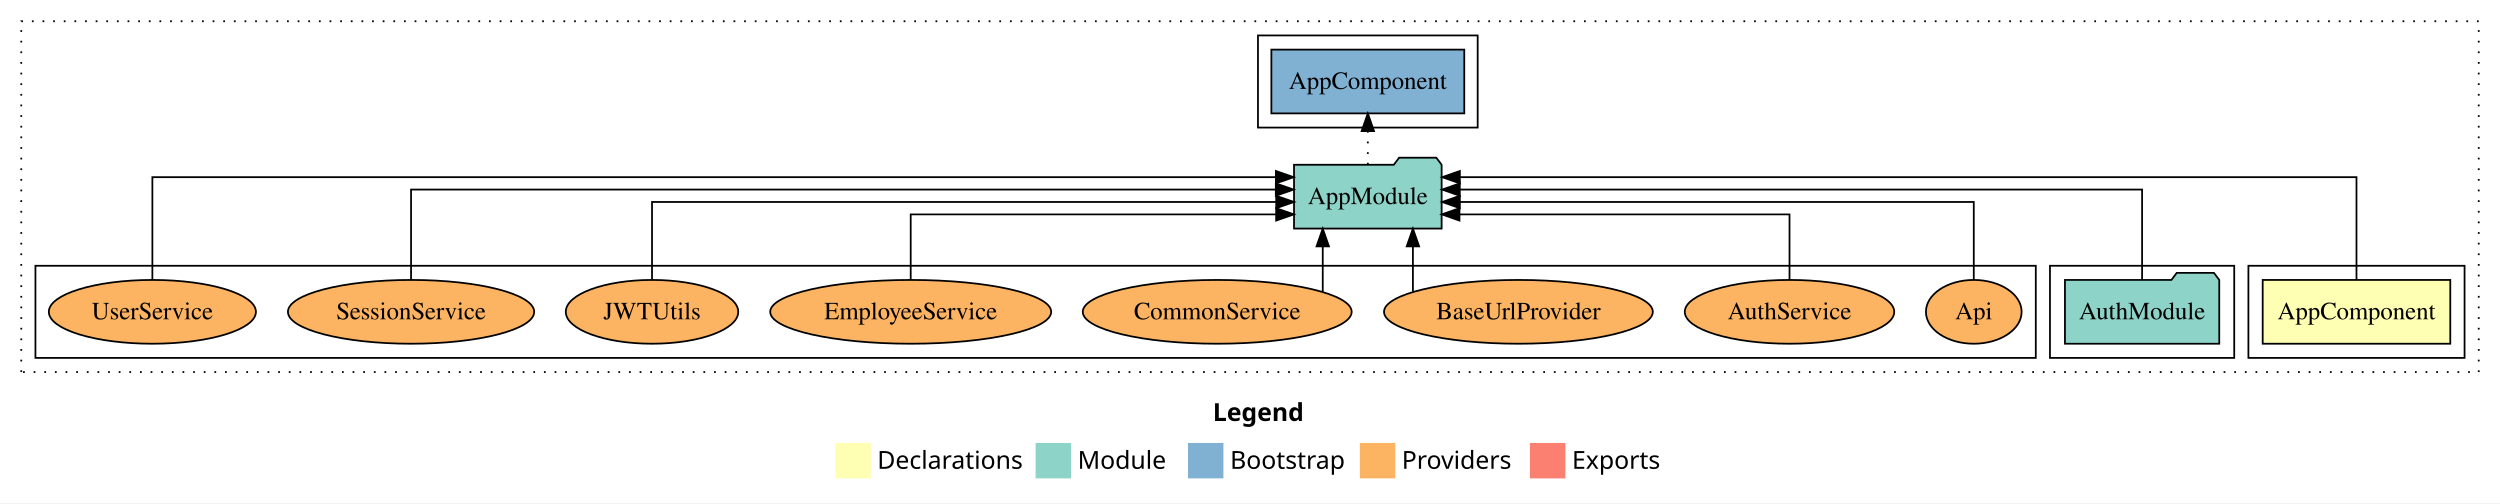
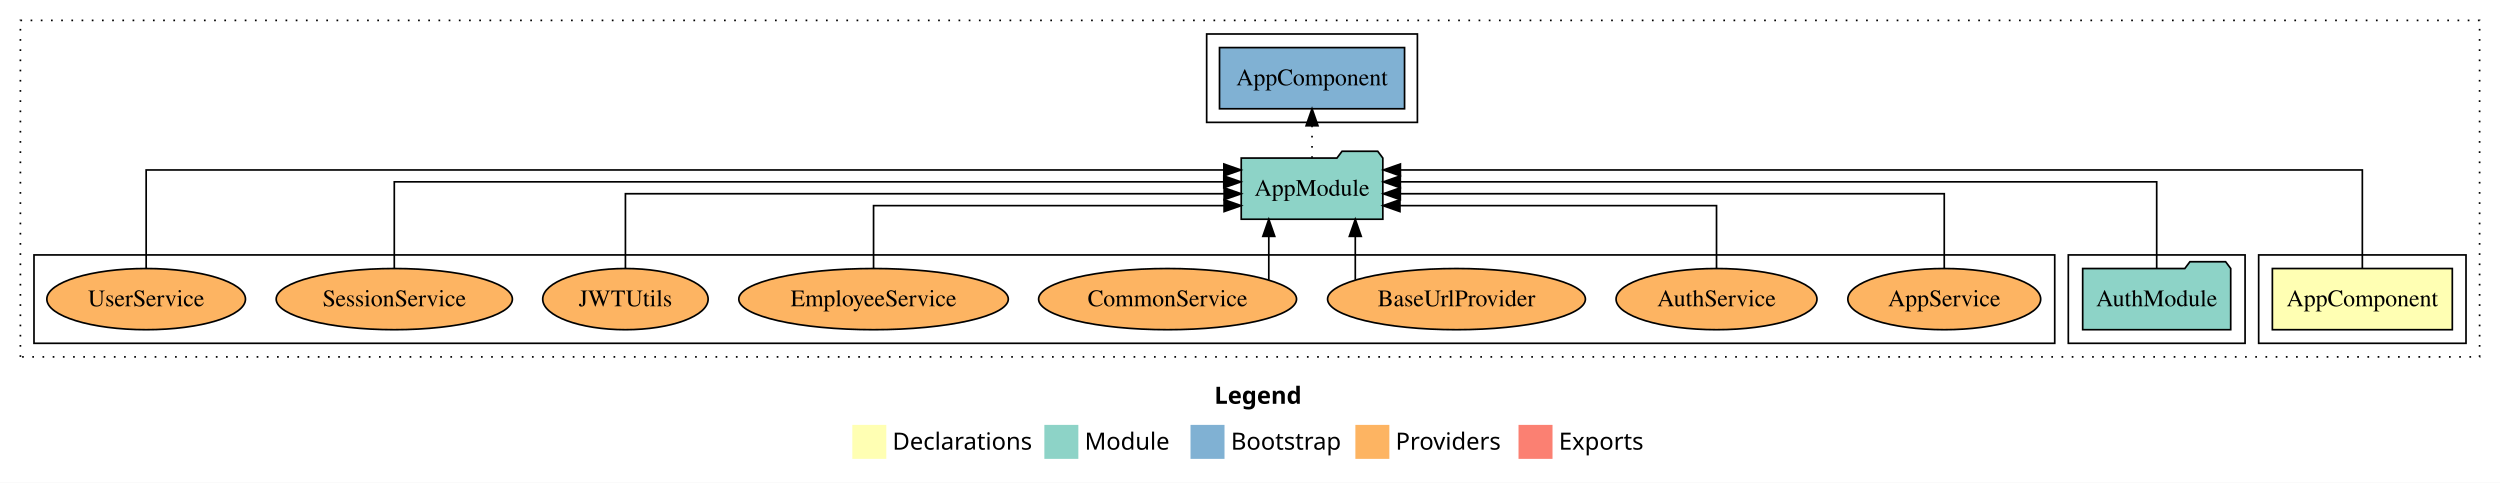
- <svg xmlns="http://www.w3.org/2000/svg" width="1411pt" height="284pt" viewBox="0.00 0.00 1411.00 284.00">
+ <svg xmlns="http://www.w3.org/2000/svg" width="1471pt" height="284pt" viewBox="0.00 0.00 1471.00 284.00">
  <g id="graph0" class="graph" transform="scale(1 1) rotate(0) translate(4 280)">
-     <polygon fill="#ffffff" stroke="transparent" points="-4,4 -4,-280 1407,-280 1407,4 -4,4" />
-     <text text-anchor="start" x="680.509" y="-42.4" font-family="sans-serif" font-weight="bold" font-size="14.00" fill="#000000">Legend</text>
-     <polygon fill="#ffffb3" stroke="transparent" points="467.5,-10 467.5,-30 487.5,-30 487.5,-10 467.5,-10" />
-     <text text-anchor="start" x="491.129" y="-15.4" font-family="sans-serif" font-size="14.00" fill="#000000">  Declarations</text>
-     <polygon fill="#8dd3c7" stroke="transparent" points="580.5,-10 580.5,-30 600.5,-30 600.5,-10 580.5,-10" />
-     <text text-anchor="start" x="604.225" y="-15.4" font-family="sans-serif" font-size="14.00" fill="#000000">  Module</text>
-     <polygon fill="#80b1d3" stroke="transparent" points="666.5,-10 666.5,-30 686.5,-30 686.5,-10 666.5,-10" />
-     <text text-anchor="start" x="690.281" y="-15.4" font-family="sans-serif" font-size="14.00" fill="#000000">  Bootstrap</text>
-     <polygon fill="#fdb462" stroke="transparent" points="763.5,-10 763.5,-30 783.5,-30 783.5,-10 763.5,-10" />
-     <text text-anchor="start" x="787.173" y="-15.4" font-family="sans-serif" font-size="14.00" fill="#000000">  Providers</text>
-     <polygon fill="#fb8072" stroke="transparent" points="859.5,-10 859.5,-30 879.5,-30 879.5,-10 859.5,-10" />
-     <text text-anchor="start" x="883.226" y="-15.4" font-family="sans-serif" font-size="14.00" fill="#000000">  Exports</text>
+     <polygon fill="#ffffff" stroke="transparent" points="-4,4 -4,-280 1467,-280 1467,4 -4,4" />
+     <text text-anchor="start" x="710.509" y="-42.4" font-family="sans-serif" font-weight="bold" font-size="14.00" fill="#000000">Legend</text>
+     <polygon fill="#ffffb3" stroke="transparent" points="497.5,-10 497.5,-30 517.5,-30 517.5,-10 497.5,-10" />
+     <text text-anchor="start" x="521.129" y="-15.4" font-family="sans-serif" font-size="14.00" fill="#000000">  Declarations</text>
+     <polygon fill="#8dd3c7" stroke="transparent" points="610.5,-10 610.5,-30 630.5,-30 630.5,-10 610.5,-10" />
+     <text text-anchor="start" x="634.225" y="-15.4" font-family="sans-serif" font-size="14.00" fill="#000000">  Module</text>
+     <polygon fill="#80b1d3" stroke="transparent" points="696.5,-10 696.5,-30 716.5,-30 716.5,-10 696.5,-10" />
+     <text text-anchor="start" x="720.281" y="-15.4" font-family="sans-serif" font-size="14.00" fill="#000000">  Bootstrap</text>
+     <polygon fill="#fdb462" stroke="transparent" points="793.5,-10 793.5,-30 813.5,-30 813.5,-10 793.5,-10" />
+     <text text-anchor="start" x="817.173" y="-15.4" font-family="sans-serif" font-size="14.00" fill="#000000">  Providers</text>
+     <polygon fill="#fb8072" stroke="transparent" points="889.5,-10 889.5,-30 909.5,-30 909.5,-10 889.5,-10" />
+     <text text-anchor="start" x="913.226" y="-15.4" font-family="sans-serif" font-size="14.00" fill="#000000">  Exports</text>
    <g id="clust1" class="cluster">
-       <polygon fill="none" stroke="#000000" stroke-dasharray="1,5" points="8,-70 8,-268 1395,-268 1395,-70 8,-70" />
+       <polygon fill="none" stroke="#000000" stroke-dasharray="1,5" points="8,-70 8,-268 1455,-268 1455,-70 8,-70" />
    </g>
    <g id="clust2" class="cluster">
-       <polygon fill="none" stroke="#000000" points="1265,-78 1265,-130 1387,-130 1387,-78 1265,-78" />
+       <polygon fill="none" stroke="#000000" points="1325,-78 1325,-130 1447,-130 1447,-78 1325,-78" />
    </g>
    <g id="clust4" class="cluster">
-       <polygon fill="none" stroke="#000000" points="1153,-78 1153,-130 1257,-130 1257,-78 1153,-78" />
+       <polygon fill="none" stroke="#000000" points="1213,-78 1213,-130 1317,-130 1317,-78 1213,-78" />
    </g>
    <g id="clust6" class="cluster">
      <polygon fill="none" stroke="#000000" points="706,-208 706,-260 830,-260 830,-208 706,-208" />
    </g>
    <g id="clust7" class="cluster">
-       <polygon fill="none" stroke="#000000" points="16,-78 16,-130 1145,-130 1145,-78 16,-78" />
+       <polygon fill="none" stroke="#000000" points="16,-78 16,-130 1205,-130 1205,-78 16,-78" />
    </g>
    <g id="node1" class="node">
-       <polygon fill="#ffffb3" stroke="#000000" points="1378.94,-122 1273.06,-122 1273.06,-86 1378.94,-86 1378.94,-122" />
-       <text text-anchor="middle" x="1326" y="-99.8" font-family="Times,serif" font-size="14.00" fill="#000000">AppComponent</text>
+       <polygon fill="#ffffb3" stroke="#000000" points="1438.94,-122 1333.06,-122 1333.06,-86 1438.94,-86 1438.94,-122" />
+       <text text-anchor="middle" x="1386" y="-99.8" font-family="Times,serif" font-size="14.00" fill="#000000">AppComponent</text>
    </g>
    <g id="node2" class="node">
      <polygon fill="#8dd3c7" stroke="#000000" points="809.657,-187 806.657,-191 785.657,-191 782.657,-187 726.343,-187 726.343,-151 809.657,-151 809.657,-187" />
      <text text-anchor="middle" x="768" y="-164.8" font-family="Times,serif" font-size="14.00" fill="#000000">AppModule</text>
    </g>
    <g id="edge1" class="edge">
-       <path fill="none" stroke="#000000" d="M1326,-122.011C1326,-144.485 1326,-180 1326,-180 1326,-180 819.941,-180 819.941,-180" />
-       <polygon fill="#000000" stroke="#000000" points="819.941,-176.5 809.941,-180 819.941,-183.5 819.941,-176.5" />
+       <path fill="none" stroke="#000000" d="M1386,-122.011C1386,-144.485 1386,-180 1386,-180 1386,-180 819.992,-180 819.992,-180" />
+       <polygon fill="#000000" stroke="#000000" points="819.992,-176.5 809.992,-180 819.992,-183.5 819.992,-176.5" />
    </g>
    <g id="node4" class="node">
      <polygon fill="#80b1d3" stroke="#000000" points="822.439,-252 713.561,-252 713.561,-216 822.439,-216 822.439,-252" />
      <text text-anchor="middle" x="768" y="-229.8" font-family="Times,serif" font-size="14.00" fill="#000000">AppComponent </text>
    </g>
    <g id="edge3" class="edge">
      <path fill="none" stroke="#000000" stroke-dasharray="1,5" d="M768,-187.106C768,-187.106 768,-205.991 768,-205.991" />
      <polygon fill="#000000" stroke="#000000" points="764.5,-205.991 768,-215.991 771.5,-205.991 764.5,-205.991" />
    </g>
    <g id="node3" class="node">
-       <polygon fill="#8dd3c7" stroke="#000000" points="1248.548,-122 1245.548,-126 1224.548,-126 1221.548,-122 1161.452,-122 1161.452,-86 1248.548,-86 1248.548,-122" />
-       <text text-anchor="middle" x="1205" y="-99.8" font-family="Times,serif" font-size="14.00" fill="#000000">AuthModule</text>
+       <polygon fill="#8dd3c7" stroke="#000000" points="1308.548,-122 1305.548,-126 1284.548,-126 1281.548,-122 1221.452,-122 1221.452,-86 1308.548,-86 1308.548,-122" />
+       <text text-anchor="middle" x="1265" y="-99.8" font-family="Times,serif" font-size="14.00" fill="#000000">AuthModule</text>
    </g>
    <g id="edge2" class="edge">
-       <path fill="none" stroke="#000000" d="M1205,-122.129C1205,-142.572 1205,-173 1205,-173 1205,-173 819.901,-173 819.901,-173" />
-       <polygon fill="#000000" stroke="#000000" points="819.901,-169.5 809.901,-173 819.901,-176.5 819.901,-169.5" />
+       <path fill="none" stroke="#000000" d="M1265,-122.129C1265,-142.572 1265,-173 1265,-173 1265,-173 819.946,-173 819.946,-173" />
+       <polygon fill="#000000" stroke="#000000" points="819.946,-169.5 809.946,-173 819.946,-176.5 819.946,-169.5" />
    </g>
    <g id="node5" class="node">
-       <ellipse fill="#fdb462" stroke="#000000" cx="1110" cy="-104" rx="27" ry="18" />
-       <text text-anchor="middle" x="1110" y="-99.8" font-family="Times,serif" font-size="14.00" fill="#000000">Api</text>
+       <ellipse fill="#fdb462" stroke="#000000" cx="1140" cy="-104" rx="56.741" ry="18" />
+       <text text-anchor="middle" x="1140" y="-99.8" font-family="Times,serif" font-size="14.00" fill="#000000">AppService</text>
    </g>
    <g id="edge4" class="edge">
-       <path fill="none" stroke="#000000" d="M1110,-122.267C1110,-140.555 1110,-166 1110,-166 1110,-166 819.936,-166 819.936,-166" />
-       <polygon fill="#000000" stroke="#000000" points="819.936,-162.5 809.936,-166 819.936,-169.5 819.936,-162.5" />
+       <path fill="none" stroke="#000000" d="M1140,-122.267C1140,-140.555 1140,-166 1140,-166 1140,-166 819.95,-166 819.95,-166" />
+       <polygon fill="#000000" stroke="#000000" points="819.95,-162.5 809.95,-166 819.95,-169.5 819.95,-162.5" />
    </g>
    <g id="node6" class="node">
      <ellipse fill="#fdb462" stroke="#000000" cx="1006" cy="-104" rx="59.108" ry="18" />
      <text text-anchor="middle" x="1006" y="-99.8" font-family="Times,serif" font-size="14.00" fill="#000000">AuthService</text>
    </g>
    <g id="edge5" class="edge">
      <path fill="none" stroke="#000000" d="M1006,-122.009C1006,-138.049 1006,-159 1006,-159 1006,-159 819.729,-159 819.729,-159" />
      <polygon fill="#000000" stroke="#000000" points="819.729,-155.5 809.729,-159 819.729,-162.5 819.729,-155.5" />
    </g>
    <g id="node7" class="node">
      <ellipse fill="#fdb462" stroke="#000000" cx="853" cy="-104" rx="75.859" ry="18" />
      <text text-anchor="middle" x="853" y="-99.8" font-family="Times,serif" font-size="14.00" fill="#000000">BaseUrlProvider</text>
    </g>
    <g id="edge6" class="edge">
      <path fill="none" stroke="#000000" d="M793.449,-115.322C793.449,-115.322 793.449,-140.942 793.449,-140.942" />
      <polygon fill="#000000" stroke="#000000" points="789.95,-140.942 793.449,-150.942 796.95,-140.942 789.95,-140.942" />
    </g>
    <g id="node8" class="node">
      <ellipse fill="#fdb462" stroke="#000000" cx="683" cy="-104" rx="75.884" ry="18" />
      <text text-anchor="middle" x="683" y="-99.8" font-family="Times,serif" font-size="14.00" fill="#000000">CommonService</text>
    </g>
    <g id="edge7" class="edge">
      <path fill="none" stroke="#000000" d="M742.557,-115.322C742.557,-115.322 742.557,-140.942 742.557,-140.942" />
      <polygon fill="#000000" stroke="#000000" points="739.057,-140.942 742.557,-150.942 746.057,-140.942 739.057,-140.942" />
    </g>
    <g id="node9" class="node">
      <ellipse fill="#fdb462" stroke="#000000" cx="510" cy="-104" rx="79.292" ry="18" />
      <text text-anchor="middle" x="510" y="-99.8" font-family="Times,serif" font-size="14.00" fill="#000000">EmployeeService</text>
    </g>
    <g id="edge8" class="edge">
      <path fill="none" stroke="#000000" d="M510,-122.009C510,-138.049 510,-159 510,-159 510,-159 716.261,-159 716.261,-159" />
      <polygon fill="#000000" stroke="#000000" points="716.261,-162.5 726.261,-159 716.261,-155.5 716.261,-162.5" />
    </g>
    <g id="node10" class="node">
      <ellipse fill="#fdb462" stroke="#000000" cx="364" cy="-104" rx="48.669" ry="18" />
      <text text-anchor="middle" x="364" y="-99.8" font-family="Times,serif" font-size="14.00" fill="#000000">JWTUtils</text>
    </g>
    <g id="edge9" class="edge">
      <path fill="none" stroke="#000000" d="M364,-122.267C364,-140.555 364,-166 364,-166 364,-166 716.287,-166 716.287,-166" />
      <polygon fill="#000000" stroke="#000000" points="716.287,-169.5 726.287,-166 716.287,-162.5 716.287,-169.5" />
    </g>
    <g id="node11" class="node">
      <ellipse fill="#fdb462" stroke="#000000" cx="228" cy="-104" rx="69.497" ry="18" />
      <text text-anchor="middle" x="228" y="-99.8" font-family="Times,serif" font-size="14.00" fill="#000000">SessionService</text>
    </g>
    <g id="edge10" class="edge">
      <path fill="none" stroke="#000000" d="M228,-122.129C228,-142.572 228,-173 228,-173 228,-173 716.076,-173 716.076,-173" />
      <polygon fill="#000000" stroke="#000000" points="716.077,-176.5 726.076,-173 716.076,-169.5 716.077,-176.5" />
    </g>
    <g id="node12" class="node">
      <ellipse fill="#fdb462" stroke="#000000" cx="82" cy="-104" rx="58.441" ry="18" />
      <text text-anchor="middle" x="82" y="-99.8" font-family="Times,serif" font-size="14.00" fill="#000000">UserService</text>
    </g>
    <g id="edge11" class="edge">
      <path fill="none" stroke="#000000" d="M82,-122.011C82,-144.485 82,-180 82,-180 82,-180 716.12,-180 716.12,-180" />
      <polygon fill="#000000" stroke="#000000" points="716.12,-183.5 726.12,-180 716.12,-176.5 716.12,-183.5" />
    </g>
  </g>
</svg>
